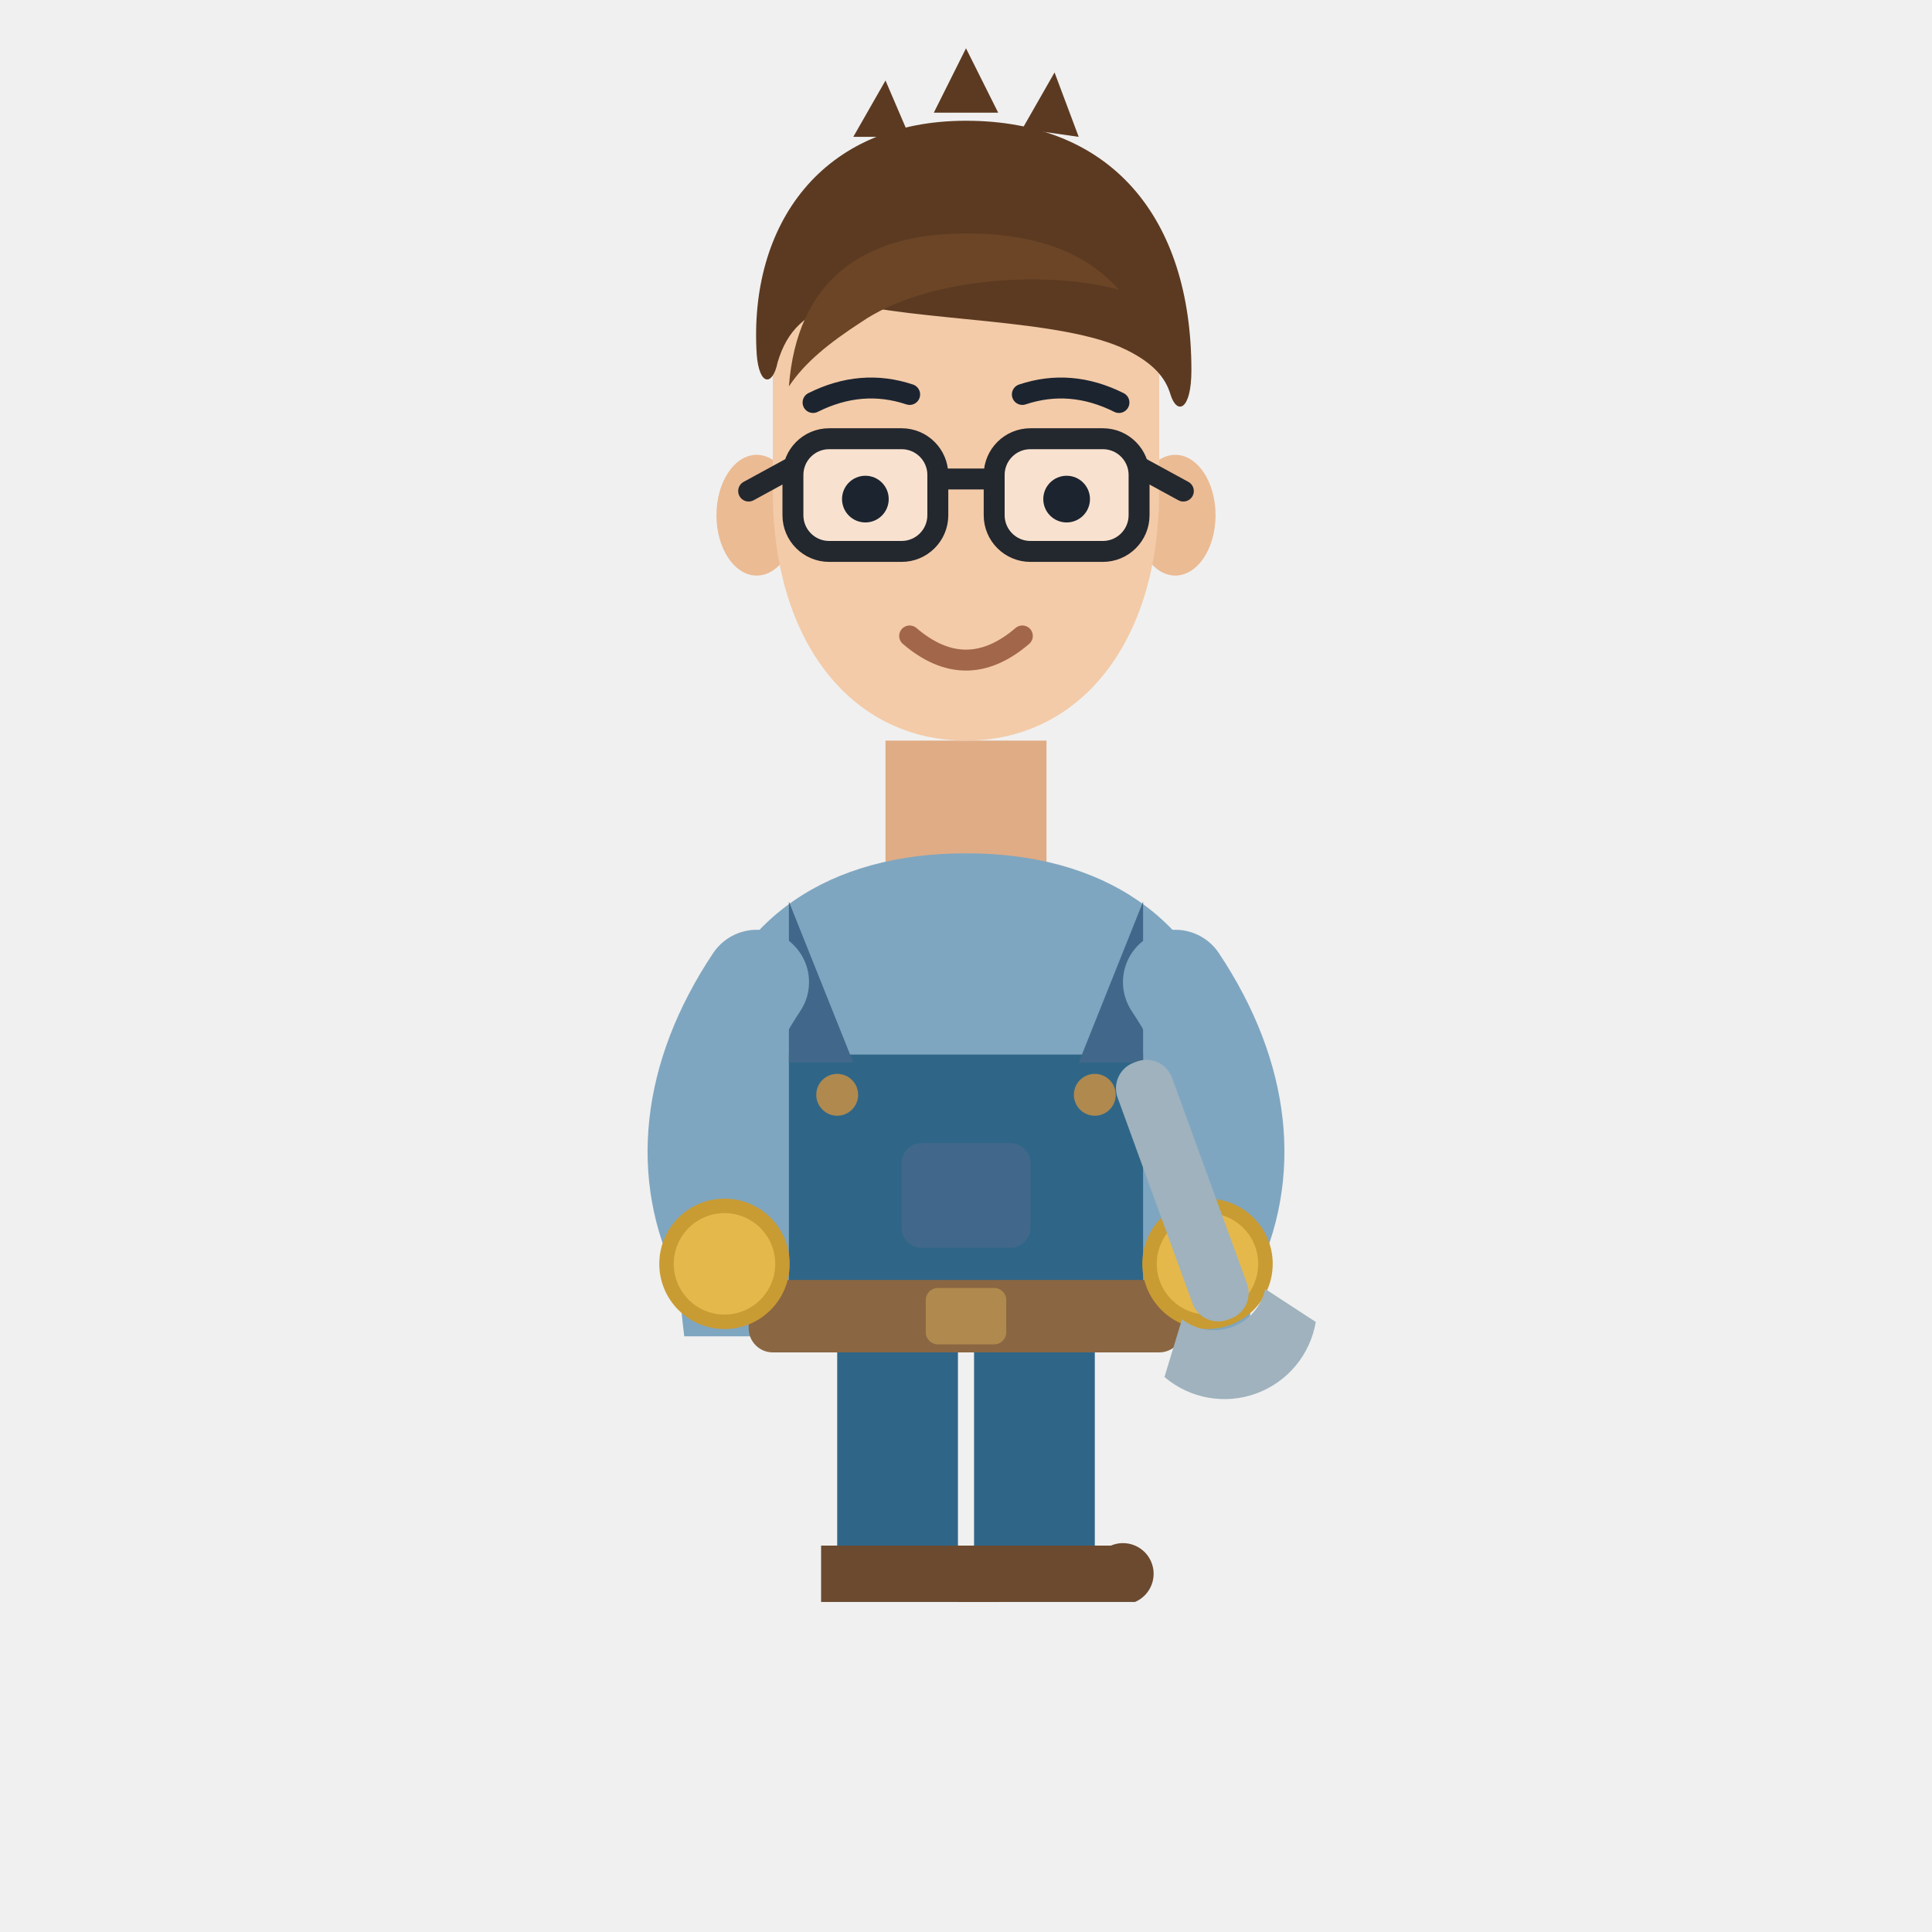
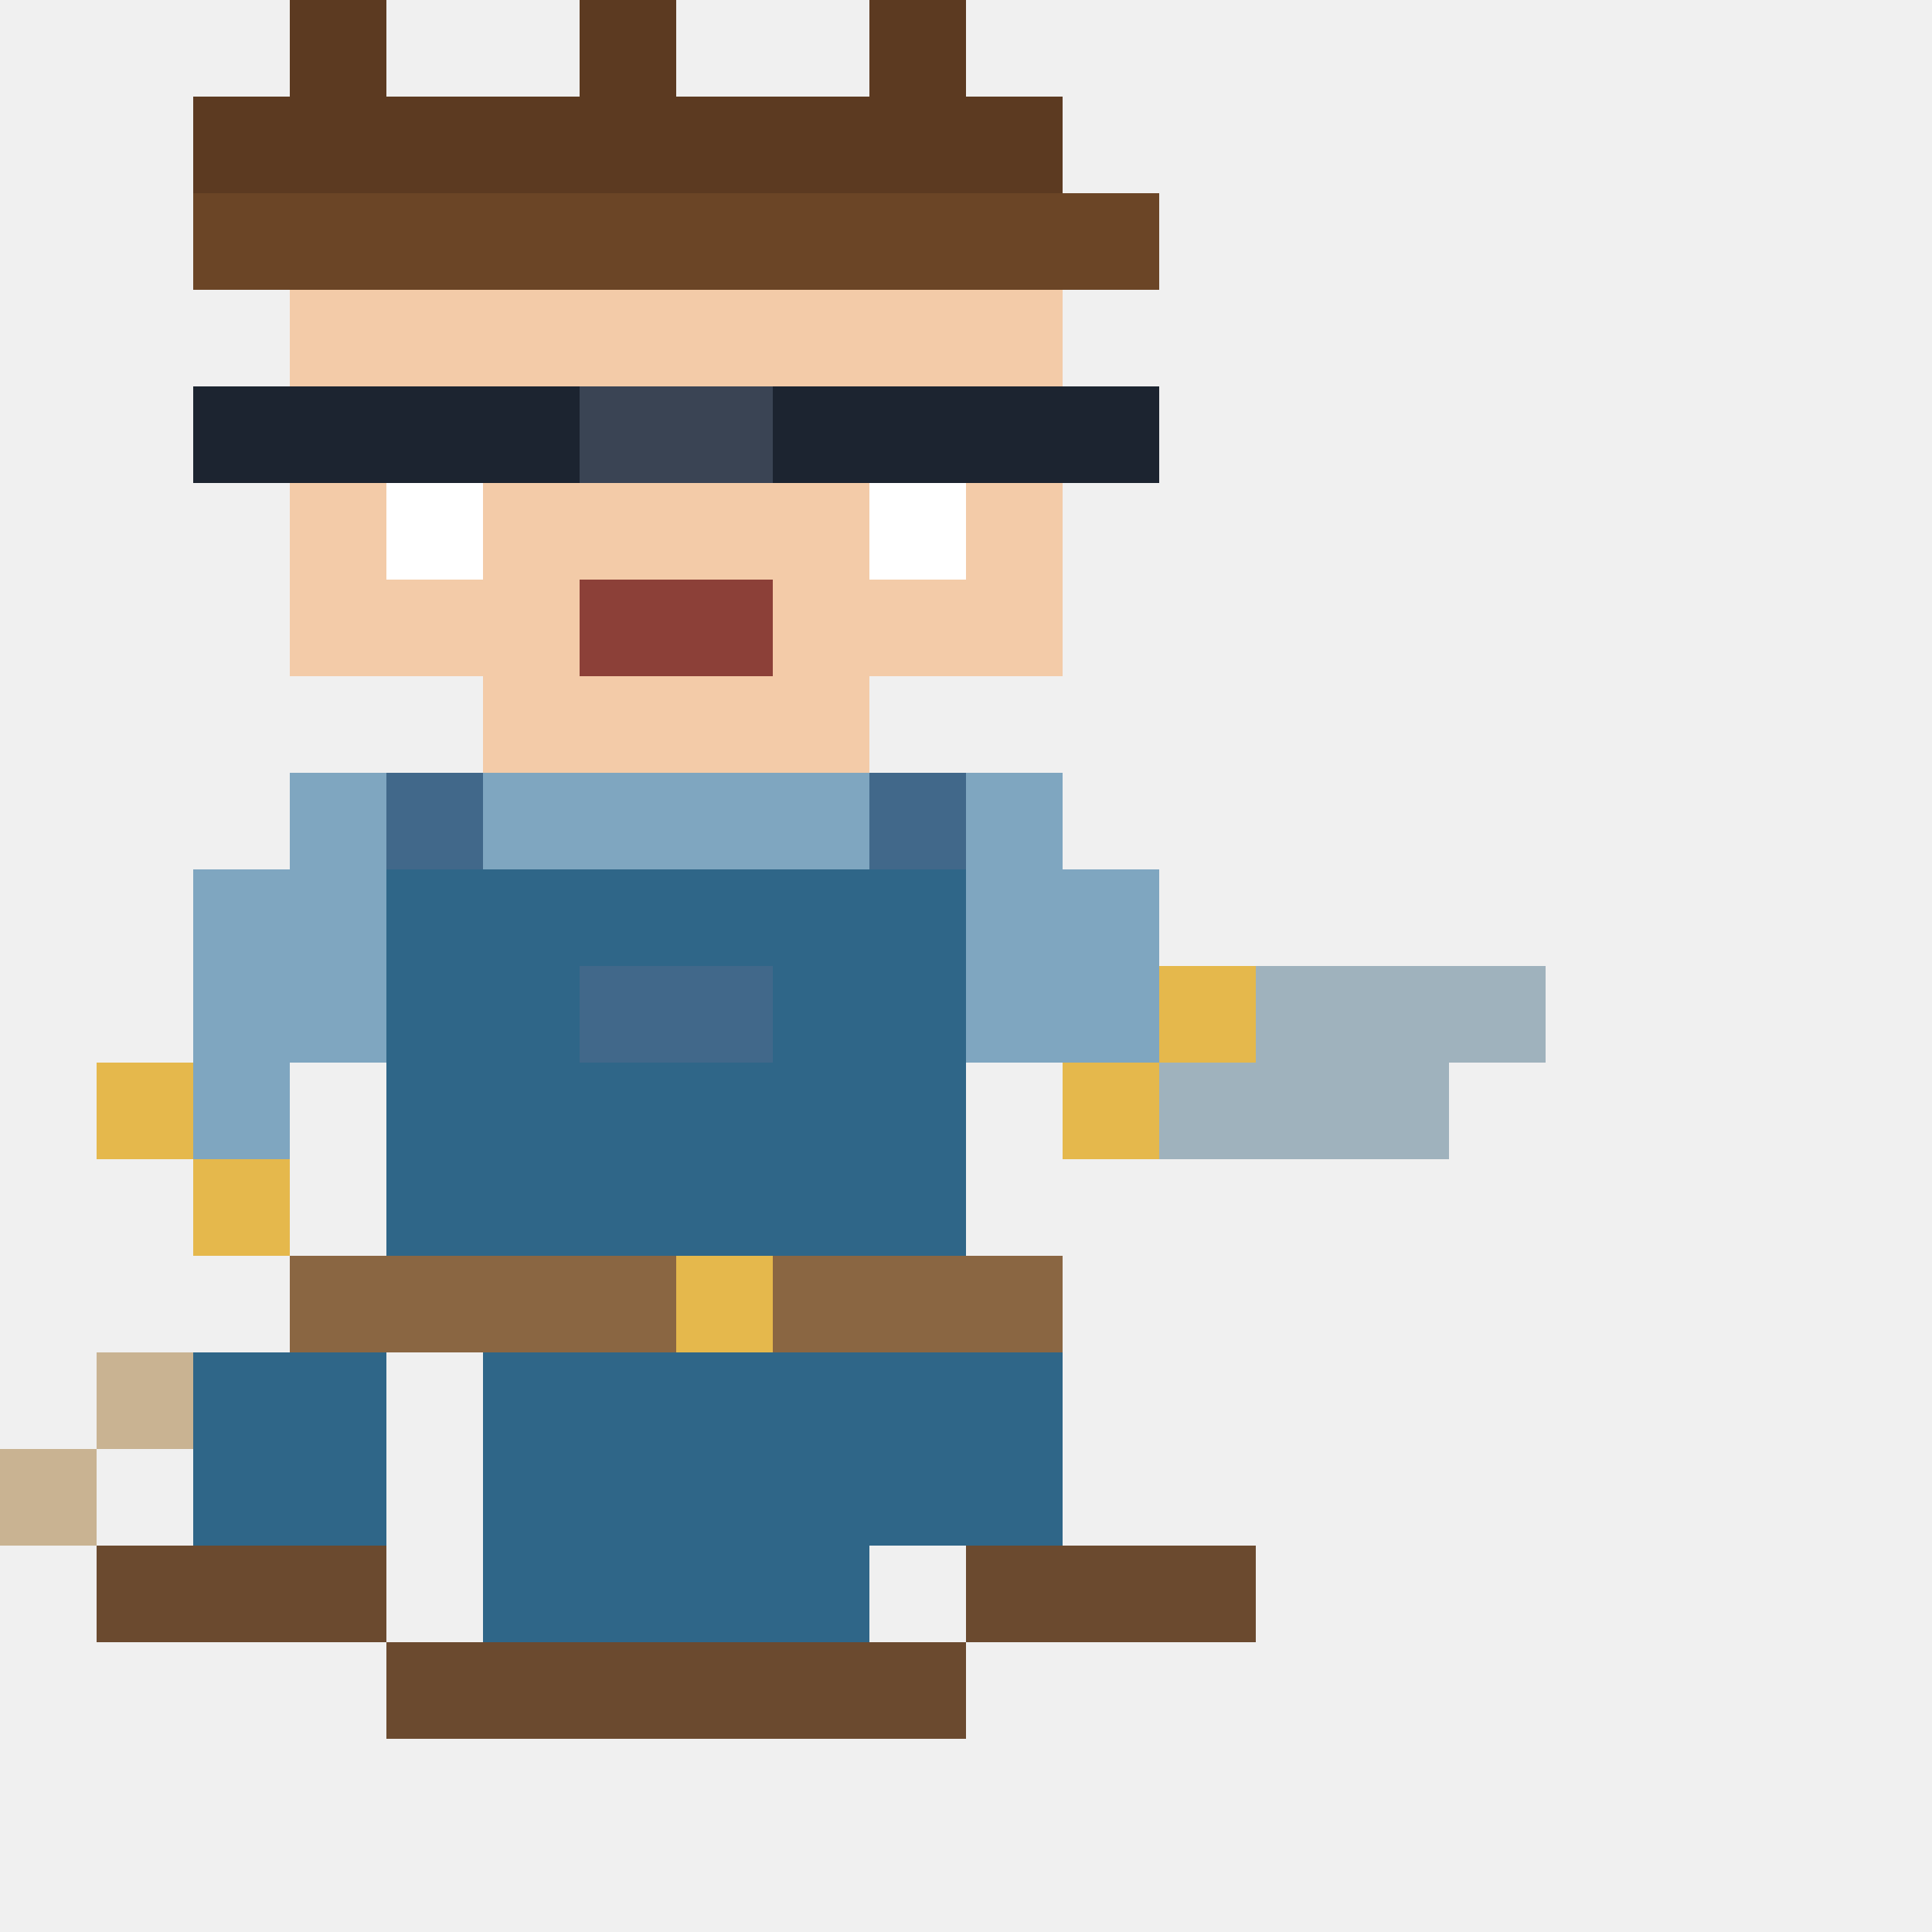
- <svg xmlns="http://www.w3.org/2000/svg" viewBox="0 0 240 240" width="240" height="240" role="img" aria-label="Felix — walking">
+ <svg xmlns="http://www.w3.org/2000/svg" viewBox="0 0 20 20" width="240" height="240" role="img" aria-label="Felix — dashing" shape-rendering="crispEdges">
  <defs>
-     <g id="faceG">
-       <ellipse cx="24" cy="60" rx="5" ry="7.5" fill="#EBBB94" />
-       <ellipse cx="76" cy="60" rx="5" ry="7.5" fill="#EBBB94" />
-       <path d="M26 40 C26 31 34 25 50 25 C66 25 74 31 74 40 V57 C74 76 64 88 50 88 C36 88 26 76 26 57 Z" fill="#F3CBA8" />
-       <path d="M50 11 C32 11 23 24 24 40 C24.3 44 26 44 26.6 41 C27.8 37 30 35 34.5 33.4 C44 36 62 35.5 70 39.5 C73.4 41.2 74.8 43 75.4 45 C76.2 47.6 78 47 78 42 C78 23 68 11 50 11 Z" fill="#5C3A21" />
-       <path d="M28 44 C29 31 37 25 50 25 C59 25 65 27.5 69 32 C60 29.5 45 30.5 37 36 C33 38.6 30 41 28 44 Z" fill="#6B4526" />
-       <path d="M36 13 l4 -7 l3 7 Z M46 10 l4 -8 l4 8 Z M57 12 l4 -7 l3 8 Z" fill="#5C3A21" />
-     </g>
-     <g id="glassesG">
-       <g fill="#FFFFFF" opacity=".45">
-         <rect x="28.5" y="50.5" width="18" height="14" rx="4.5" />
-         <rect x="53.5" y="50.5" width="18" height="14" rx="4.5" />
-       </g>
-       <g fill="none" stroke="#23272E" stroke-width="2.6" stroke-linecap="round">
-         <rect x="28.5" y="50.5" width="18" height="14" rx="4.5" />
-         <rect x="53.5" y="50.5" width="18" height="14" rx="4.5" />
-         <path d="M46.5 55.5 h7" />
-         <path d="M28.5 54 l-5.5 3" />
-         <path d="M71.5 54 l5.5 3" />
-       </g>
-     </g>
-     <g id="browNormal" stroke="#1C2430" stroke-width="2.6" stroke-linecap="round" fill="none">
-       <path d="M31 46 q6 -3 12 -1" />
-       <path d="M69 46 q-6 -3 -12 -1" />
-     </g>
-     <g id="eyesDot" fill="#1C2430">
-       <circle cx="37.5" cy="58" r="2.9" />
-       <circle cx="62.5" cy="58" r="2.9" />
-     </g>
-     <path id="mouthSmile" d="M43 75 q7 6 14 0" stroke="#A2664B" stroke-width="2.6" fill="none" stroke-linecap="round" />
-     <symbol id="headWalk" viewBox="0 0 100 100">
-       <use href="#faceG" />
-       <use href="#browNormal" />
-       <use href="#glassesG" />
-       <use href="#eyesDot" />
-       <use href="#mouthSmile" />
-     </symbol>
-     <g id="felixTorso">
-       <path d="M110 92 h20 v16 h-20 Z" fill="#E0AC85" />
-       <path d="M120 106 C103 106 91 114 87 129 C83 143 84 158 85 166 H155 C156 158 157 143 153 129 C149 114 137 106 120 106 Z" fill="#7FA6C0" />
-       <path d="M98 131 h44 v35 h-44 Z" fill="#2F6688" />
-       <path d="M98 112 l8 20 h-8 Z" fill="#41688A" />
-       <path d="M142 112 l-8 20 h8 Z" fill="#41688A" />
-       <circle cx="104" cy="136" r="2.6" fill="#B0894E" />
-       <circle cx="136" cy="136" r="2.6" fill="#B0894E" />
-       <rect x="112" y="142" width="16" height="13" rx="2.5" fill="#41688A" />
-       <rect x="93" y="159" width="54" height="9" rx="3" fill="#8A6642" />
-       <rect x="115" y="160" width="10" height="7" rx="1.5" fill="#B0894E" />
-     </g>
-     <g id="legL">
-       <path d="M104 166 h15 v26 h-15 Z" fill="#2F6688" />
-       <path d="M102 192 h19 a3.5 3.5 0 0 1 3 7 h-22 Z" fill="#6B4A2F" />
-     </g>
-     <g id="legR">
-       <path d="M121 166 h15 v26 h-15 Z" fill="#2F6688" />
-       <path d="M119 192 h19 a3.5 3.5 0 0 1 3 7 h-22 Z" fill="#6B4A2F" />
-     </g>
-     <g id="wrenchG">
-       <rect x="-3.6" y="-2" width="7.2" height="34" rx="3.4" fill="#9FB2BD" />
-       <path d="M-10 -6 a11.5 11.5 0 0 1 20 0 l-4.5 6 a6.5 6.5 0 0 0 -11 0 Z" fill="#9FB2BD" />
+     <g id="felixTop">
+       <rect x="3" y="0" width="1" height="1" fill="#5C3A21" />
+       <rect x="6" y="0" width="1" height="1" fill="#5C3A21" />
+       <rect x="9" y="0" width="1" height="1" fill="#5C3A21" />
+       <rect x="2" y="1" width="9" height="1" fill="#5C3A21" />
+       <rect x="2" y="2" width="10" height="1" fill="#6B4526" />
+       <rect x="3" y="3" width="8" height="1" fill="#F3CBA8" />
+       <rect x="2" y="4" width="1" height="1" fill="#1C2430" />
+       <rect x="3" y="4" width="3" height="1" fill="#1C2430" />
+       <rect x="6" y="4" width="2" height="1" fill="#3A4454" />
+       <rect x="8" y="4" width="3" height="1" fill="#1C2430" />
+       <rect x="11" y="4" width="1" height="1" fill="#1C2430" />
+       <rect x="3" y="5" width="8" height="1" fill="#F3CBA8" />
+       <rect x="4" y="5" width="1" height="1" fill="#FFFFFF" />
+       <rect x="9" y="5" width="1" height="1" fill="#FFFFFF" />
+       <rect x="3" y="6" width="8" height="1" fill="#F3CBA8" />
+       <rect x="6" y="6" width="2" height="1" fill="#8C4038" />
+       <rect x="5" y="7" width="4" height="1" fill="#F3CBA8" />
+       <rect x="3" y="8" width="8" height="1" fill="#7FA6C0" />
+       <rect x="4" y="8" width="1" height="1" fill="#41688A" />
+       <rect x="9" y="8" width="1" height="1" fill="#41688A" />
+       <rect x="3" y="9" width="1" height="2" fill="#7FA6C0" />
+       <rect x="10" y="9" width="1" height="2" fill="#7FA6C0" />
+       <rect x="4" y="9" width="6" height="4" fill="#2F6688" />
+       <rect x="6" y="10" width="2" height="1" fill="#41688A" />
+       <rect x="3" y="13" width="8" height="1" fill="#8A6642" />
+       <rect x="7" y="13" width="1" height="1" fill="#E5B84C" />
    </g>
  </defs>
-   <g style="animation:m-walkA .55s ease-in-out infinite;transform-origin:112px 168px">
-     <use href="#legL" />
+   <g style="animation:px-swapA .3s steps(1) infinite">
+     <use href="#felixTop" />
+     <rect x="2" y="9" width="1" height="2" fill="#7FA6C0" />
+     <rect x="1" y="11" width="1" height="1" fill="#E5B84C" />
+     <rect x="11" y="9" width="1" height="1" fill="#7FA6C0" />
+     <rect x="12" y="10" width="1" height="1" fill="#E5B84C" />
+     <rect x="13" y="10" width="3" height="1" fill="#9FB2BD" />
+     <rect x="2" y="14" width="2" height="2" fill="#2F6688" />
+     <rect x="1" y="16" width="3" height="1" fill="#6B4A2F" />
+     <rect x="9" y="14" width="2" height="2" fill="#2F6688" />
+     <rect x="10" y="16" width="3" height="1" fill="#6B4A2F" />
  </g>
-   <g style="animation:m-walkB .55s ease-in-out infinite;transform-origin:128px 168px">
-     <use href="#legR" />
-   </g>
-   <g style="animation:m-bob .55s ease-in-out infinite">
-     <use href="#felixTorso" />
-     <use href="#headWalk" x="70" y="4" width="100" height="100" />
-     <g style="animation:m-walkB .55s ease-in-out infinite;transform-origin:94px 122px">
-       <path d="M94 122 C86 134 85 146 90 156" stroke="#7FA6C0" stroke-width="13" fill="none" stroke-linecap="round" />
-       <circle cx="90" cy="157" r="7.2" fill="#E5B84C" stroke="#C99B33" stroke-width="1.8" />
-     </g>
-     <g style="animation:m-walkA .55s ease-in-out infinite;transform-origin:146px 122px">
-       <path d="M146 122 C154 134 155 146 150 156" stroke="#7FA6C0" stroke-width="13" fill="none" stroke-linecap="round" />
-       <circle cx="150" cy="157" r="7.2" fill="#E5B84C" stroke="#C99B33" stroke-width="1.8" />
-       <g transform="translate(152 162) rotate(160)">
-         <use href="#wrenchG" />
-       </g>
-     </g>
+   <g style="animation:px-swapB .3s steps(1) infinite">
+     <use href="#felixTop" />
+     <rect x="2" y="9" width="1" height="3" fill="#7FA6C0" />
+     <rect x="2" y="12" width="1" height="1" fill="#E5B84C" />
+     <rect x="11" y="9" width="1" height="2" fill="#7FA6C0" />
+     <rect x="11" y="11" width="1" height="1" fill="#E5B84C" />
+     <rect x="12" y="11" width="3" height="1" fill="#9FB2BD" />
+     <rect x="5" y="14" width="2" height="3" fill="#2F6688" />
+     <rect x="4" y="17" width="3" height="1" fill="#6B4A2F" />
+     <rect x="7" y="14" width="2" height="3" fill="#2F6688" />
+     <rect x="7" y="17" width="3" height="1" fill="#6B4A2F" />
+     <rect x="0" y="15" width="1" height="1" fill="#C9B392" />
+     <rect x="1" y="14" width="1" height="1" fill="#C9B392" />
  </g>
</svg>
